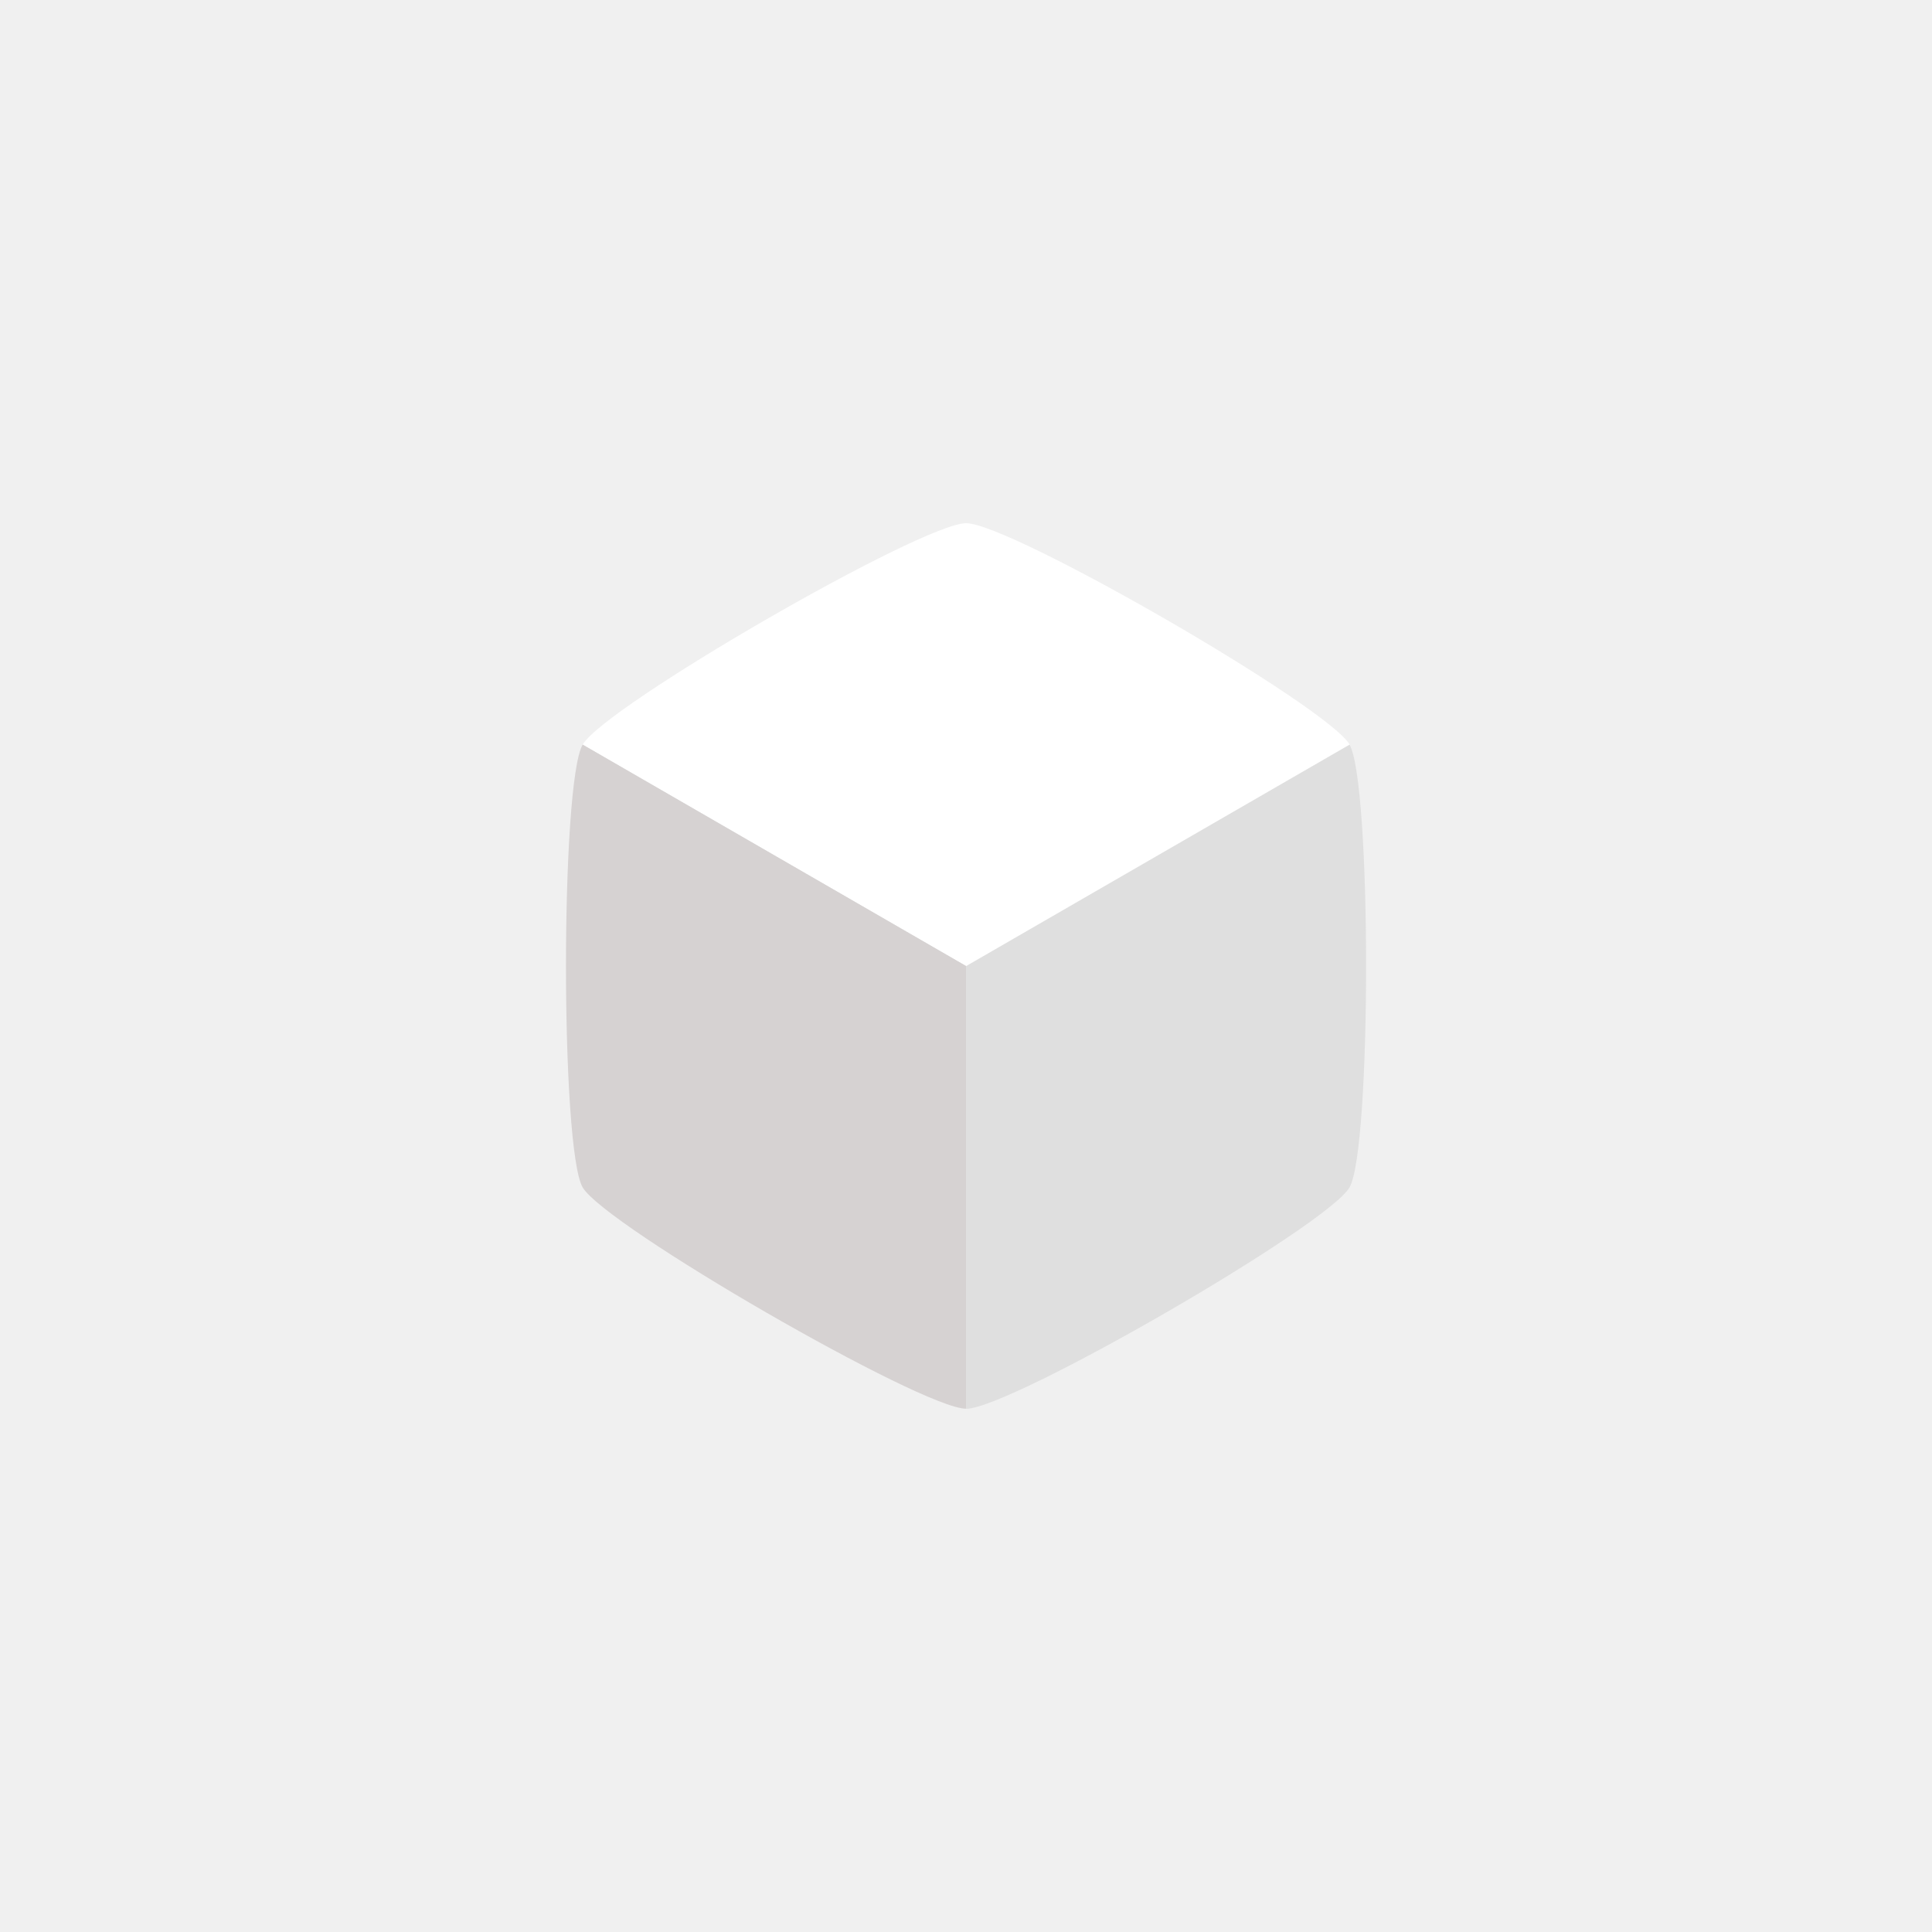
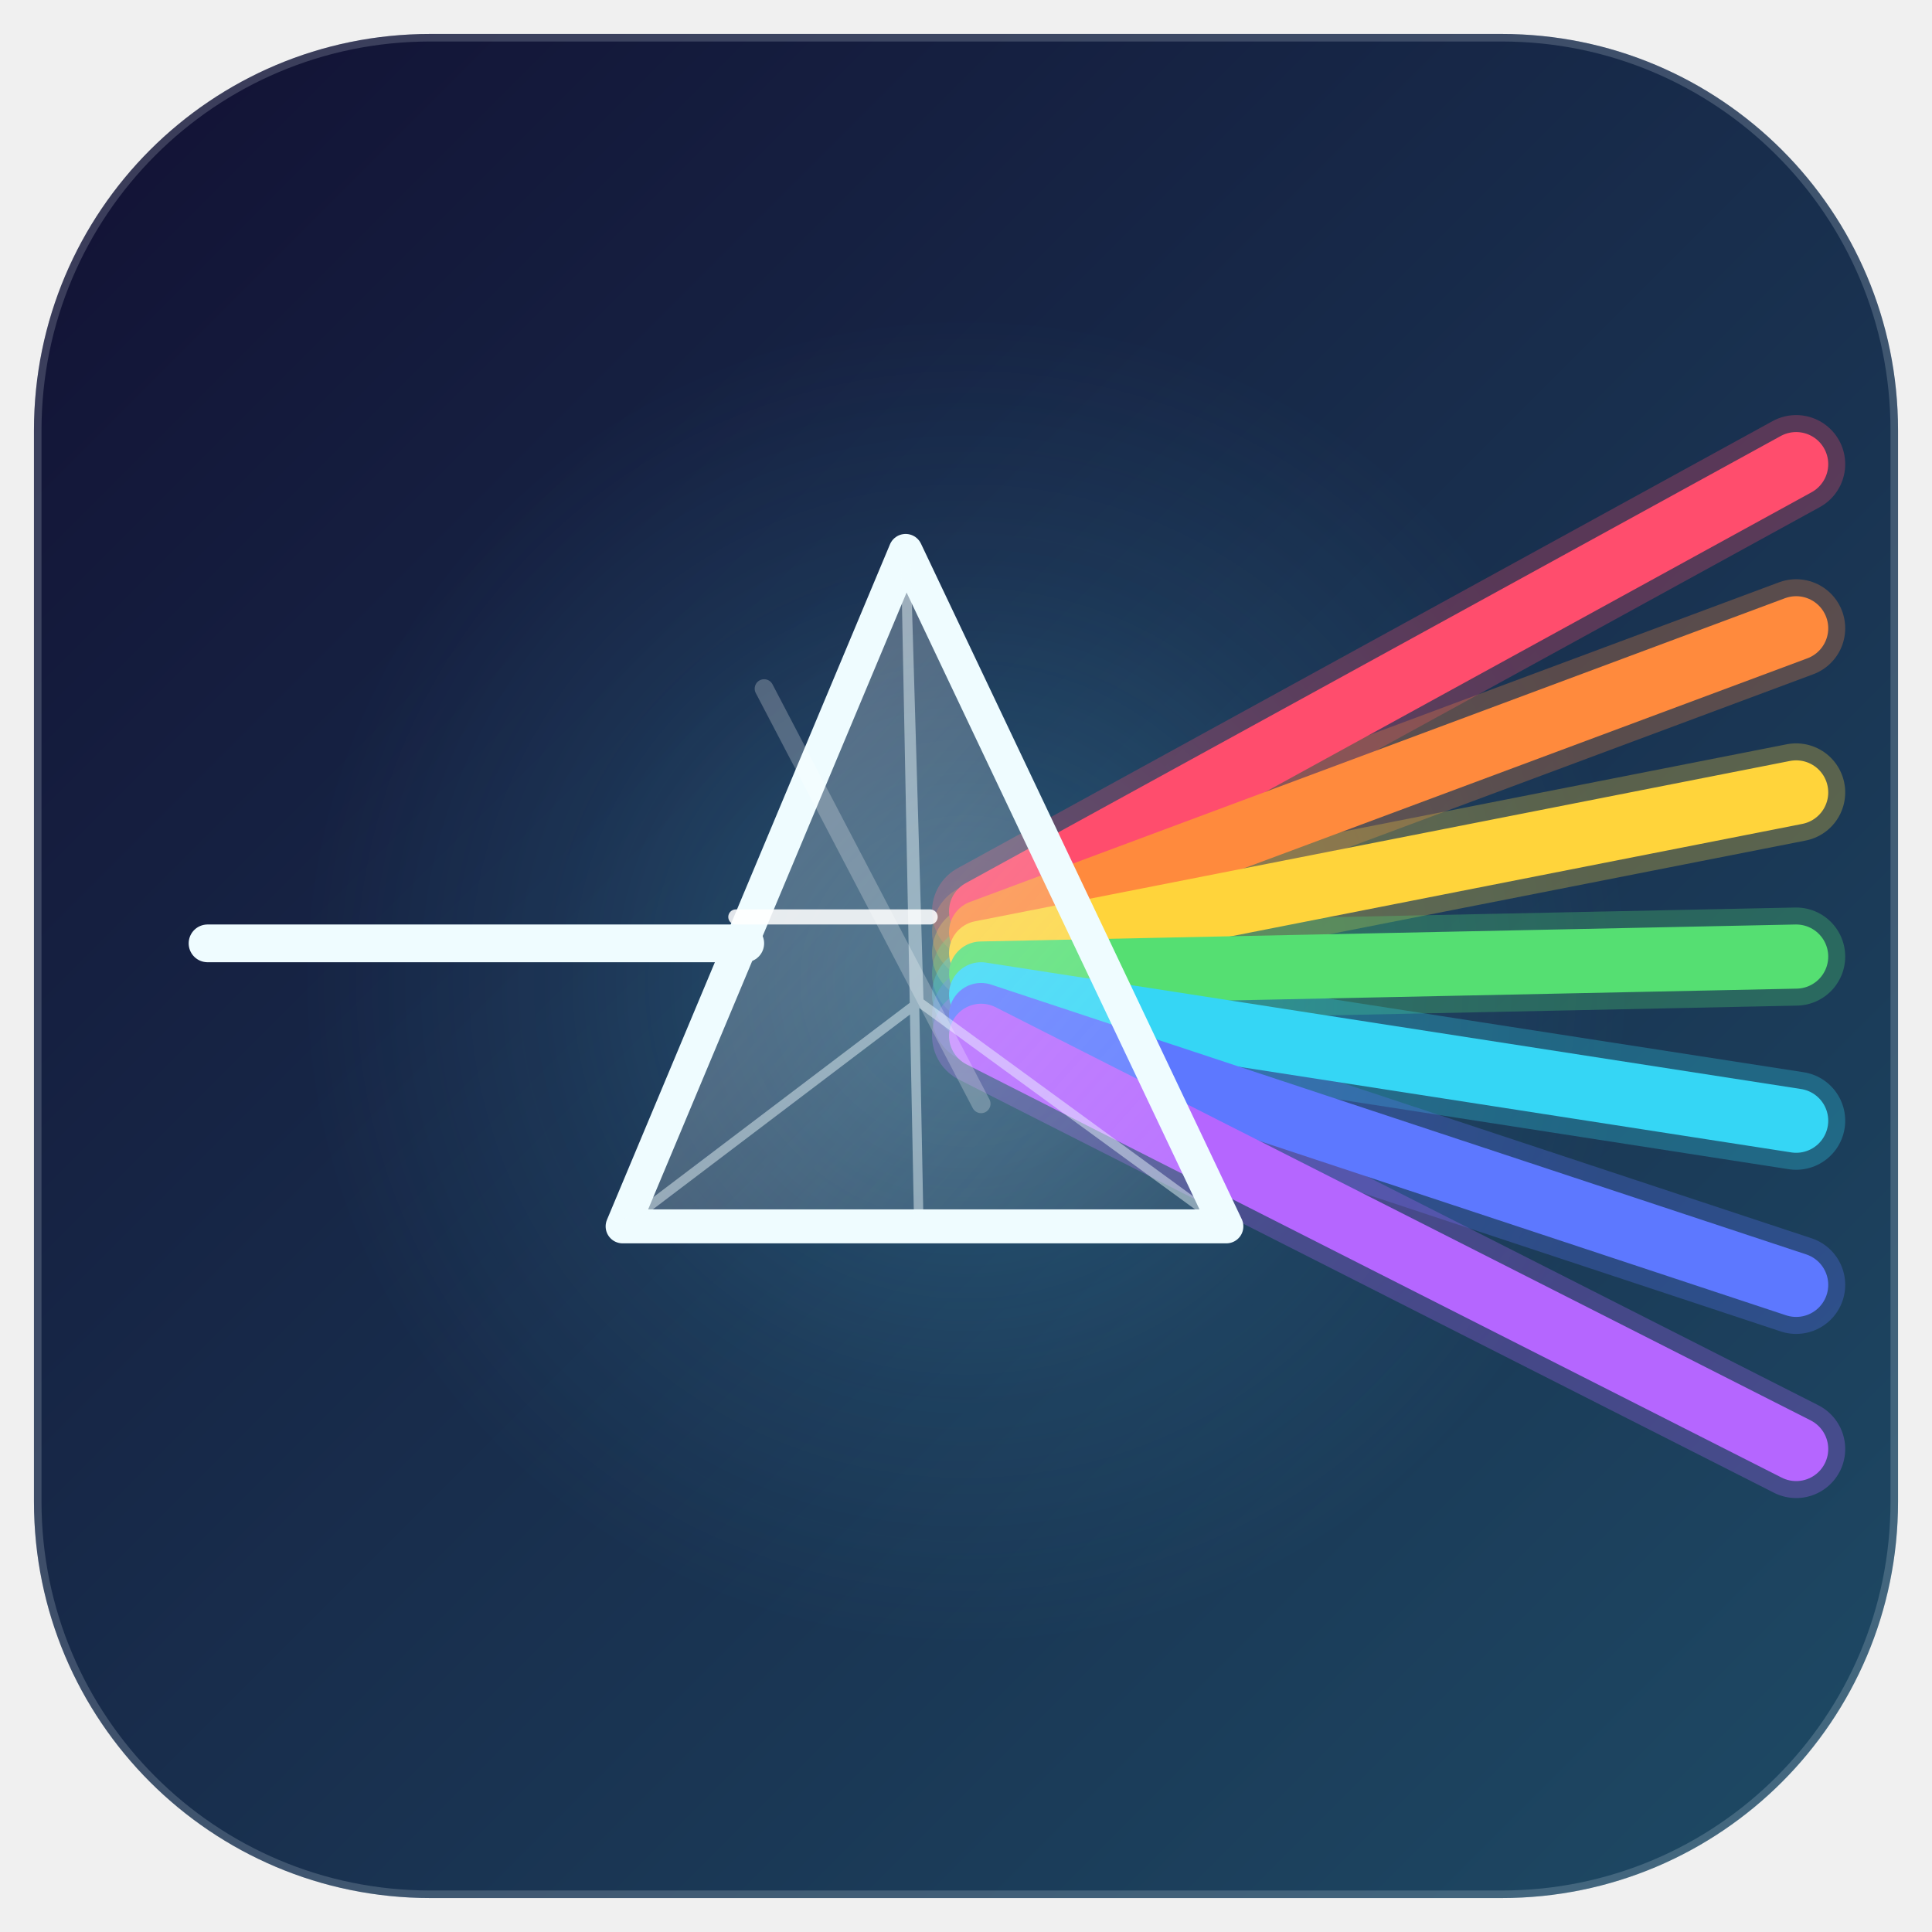
- <svg xmlns="http://www.w3.org/2000/svg" width="48" height="48" version="1.1" viewBox="0 0 12.7 12.7" id="svg_combined">
-   <g transform="matrix(0.88,0,0,0.88,-10.906,-1.2421)" id="g32_top" style="display:inline">
-     <g transform="translate(13.26,2.2776)" id="g28" style="display:inline">
-       <path transform="matrix(0.96975,0,0,0.96975,0.1921,0.1921)" d="m 6.35,2.939 c -0.341,0 -2.783,1.41 -2.953,1.705 L 6.35,9.76 9.304,4.644 C 9.133,4.349 6.691,2.939 6.35,2.939 Z" fill="#ffffff" stroke-width="0.265" id="path26" style="display:inline" />
-     </g>
+ <svg xmlns="http://www.w3.org/2000/svg" width="1024" height="1024" viewBox="0 0 1024 1024">
+   <defs>
+     <linearGradient id="darkBackground" x1="0" y1="0" x2="1" y2="1">
+       <stop offset="0" stop-color="#121033" />
+       <stop offset="1" stop-color="#1e4b66" />
+     </linearGradient>
+     <radialGradient id="aurora" cx=".5" cy=".5" r=".5">
+       <stop offset="0" stop-color="#60e0ff" stop-opacity=".24" />
+       <stop offset=".62" stop-color="#60e0ff" stop-opacity=".07" />
+       <stop offset="1" stop-color="#60e0ff" stop-opacity="0" />
+     </radialGradient>
+     <linearGradient id="darkGlass" x1="0" y1="0" x2="1" y2="1">
+       <stop offset="0" stop-color="#effcff" stop-opacity=".34" />
+       <stop offset="1" stop-color="#effcff" stop-opacity=".09" />
+     </linearGradient>
+   </defs>
+   <rect x="18" y="18" width="988" height="988" rx="210" fill="url(#darkBackground)" />
+   <ellipse cx="512" cy="520" rx="350" ry="350" fill="url(#aurora)" />
+   <rect x="20" y="20" width="984" height="984" rx="208" fill="none" stroke="#effcff" stroke-opacity=".18" stroke-width="4" />
+   <g fill="none" stroke-linecap="round">
+     <path d="M110 500H395" stroke="#effcff" stroke-width="20" />
+     <path d="M520 483L952 246" stroke="#ff4d6d" stroke-opacity=".28" stroke-width="52" />
+     <path d="M520 494L952 333" stroke="#ff8a3d" stroke-opacity=".28" stroke-width="52" />
+     <path d="M520 505L952 420" stroke="#ffd43b" stroke-opacity=".28" stroke-width="52" />
+     <path d="M520 516L952 507" stroke="#55df72" stroke-opacity=".28" stroke-width="52" />
+     <path d="M520 527L952 594" stroke="#35d6f5" stroke-opacity=".28" stroke-width="52" />
+     <path d="M520 538L952 681" stroke="#5d78ff" stroke-opacity=".28" stroke-width="52" />
+     <path d="M520 549L952 768" stroke="#b566ff" stroke-opacity=".28" stroke-width="52" />
+     <path d="M520 483L952 246" stroke="#ff4d6d" stroke-width="34" />
+     <path d="M520 494L952 333" stroke="#ff8a3d" stroke-width="34" />
+     <path d="M520 505L952 420" stroke="#ffd43b" stroke-width="34" />
+     <path d="M520 516L952 507" stroke="#55df72" stroke-width="34" />
+     <path d="M520 527L952 594" stroke="#35d6f5" stroke-width="34" />
+     <path d="M520 538L952 681" stroke="#5d78ff" stroke-width="34" />
+     <path d="M520 549L952 768" stroke="#b566ff" stroke-width="34" />
  </g>
-   <g transform="matrix(0.88,0,0,0.88,-10.906,-1.2421)" id="g32" style="display:inline">
-     <path d="m 16.746,6.974 2.864,4.961 c 0.331,0 2.699,-1.367 2.864,-1.654 0.165,-0.286 0.165,-3.021 0,-3.307 l -2.864,1.654 z" fill="#dfdfdf" stroke-width="0.265" id="path30" style="display:inline" />
-   </g>
-   <path d="m 3.83,4.895 c -0.146,0.252 -0.146,2.658 0,2.91 0.146,0.252 2.229,1.455 2.52,1.455 V 6.35 Z" fill="#d6d2d2" stroke-width="0.265" id="path34" style="display:inline" />
+   <path d="M330 650L480 292L650 650Z" fill="url(#darkGlass)" stroke="#effcff" stroke-width="18" stroke-linejoin="round" />
+   <path d="M480 292L487 650M330 650H650M487 531L330 650M487 531L650 650M487 531L480 292" fill="none" stroke="#effcff" stroke-opacity=".46" stroke-width="5" />
+   <path d="M390 486H493" stroke="#ffffff" stroke-opacity=".86" stroke-width="8" stroke-linecap="round" />
+   <path d="M405 365L520 585" stroke="#ffffff" stroke-opacity=".24" stroke-width="10" stroke-linecap="round" />
</svg>
